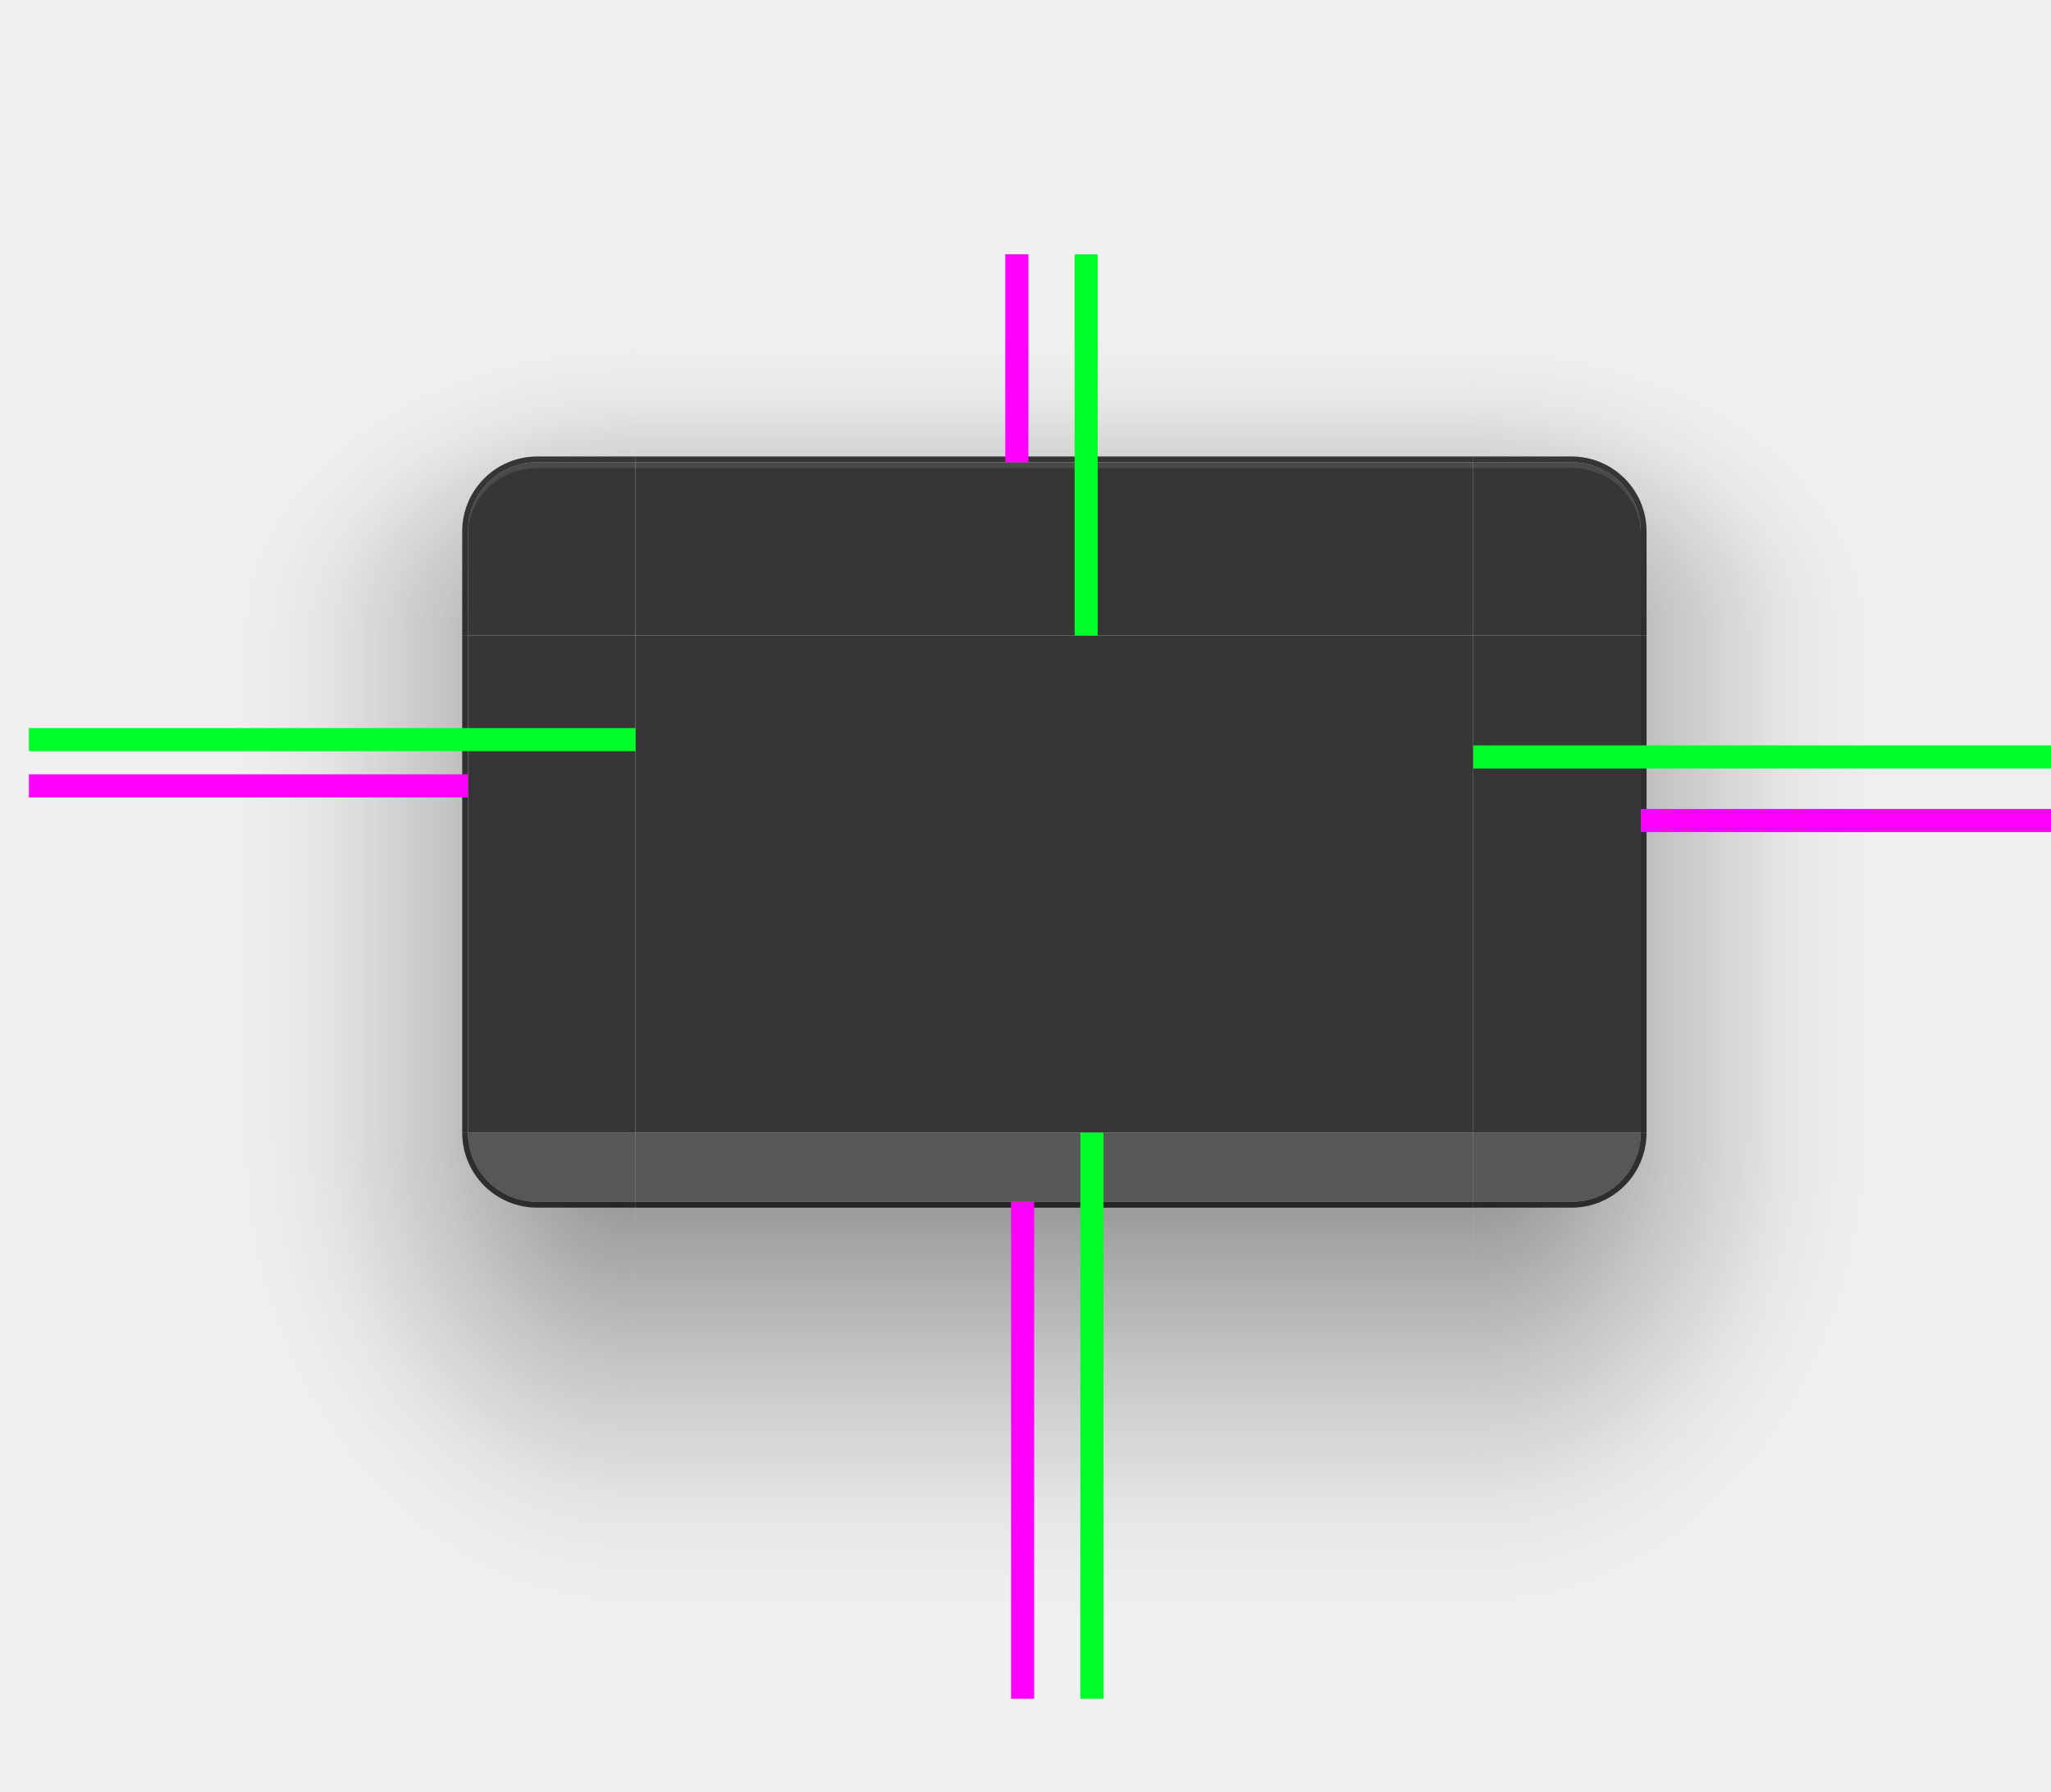
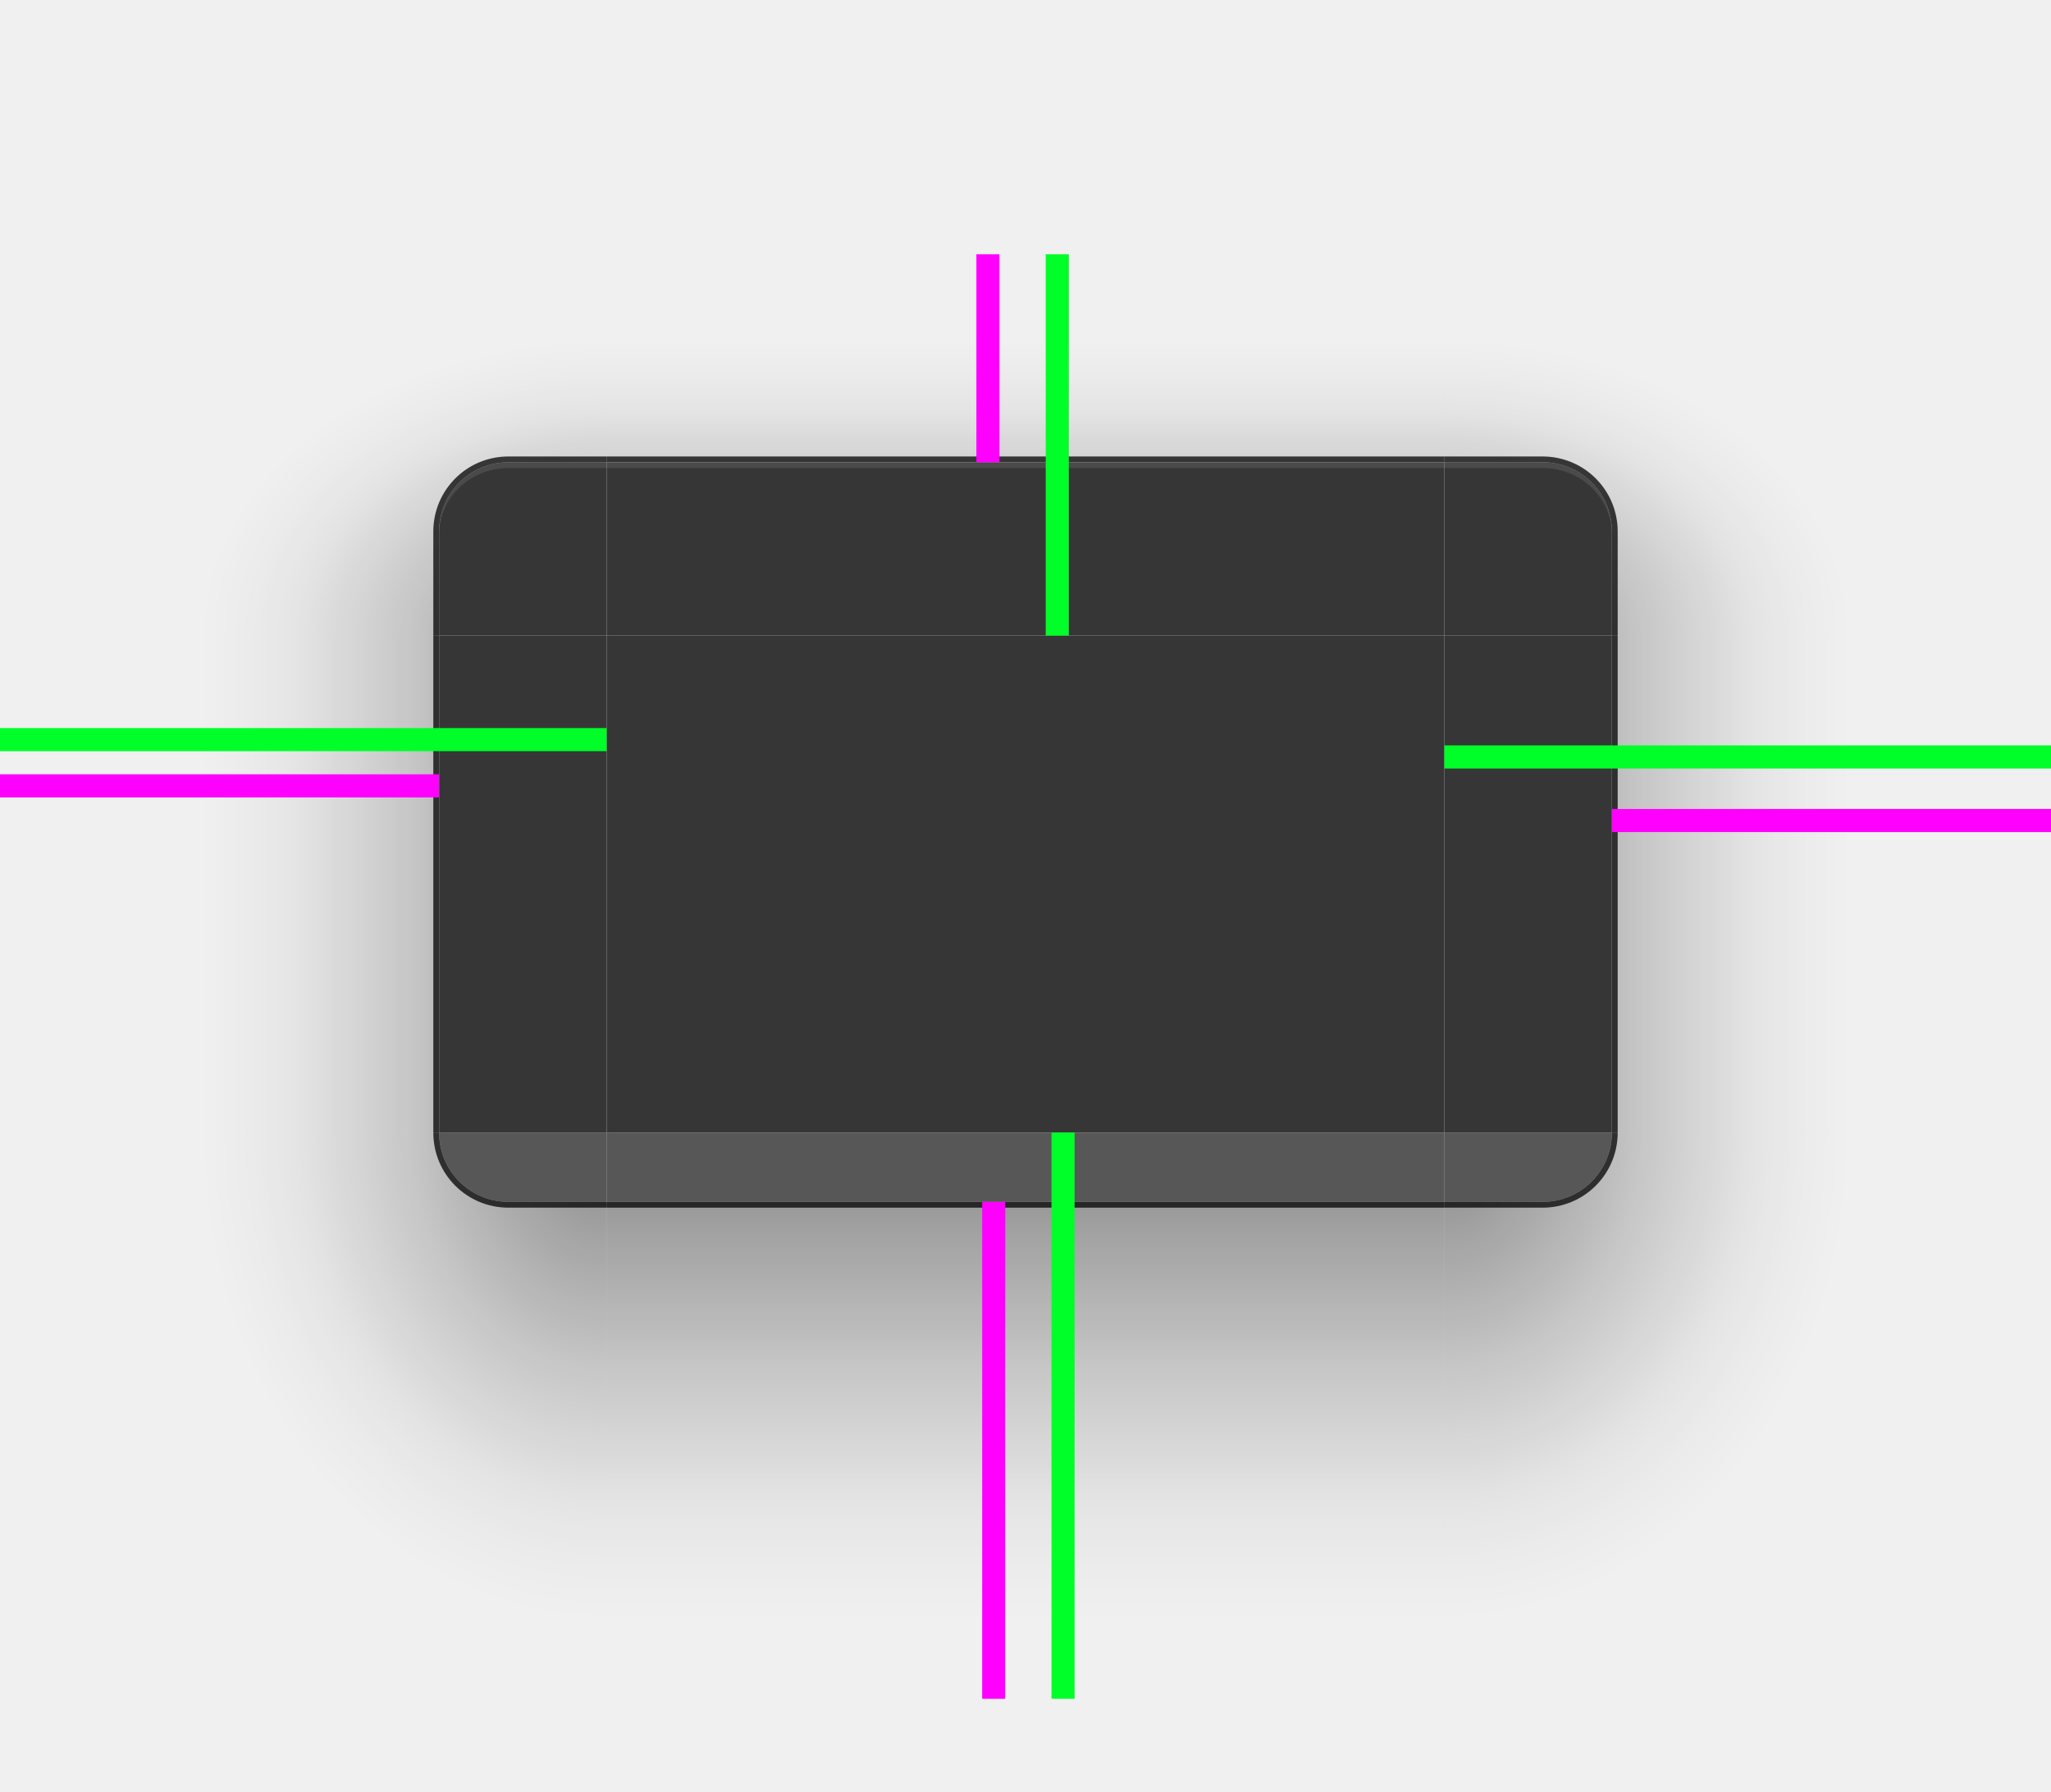
<svg xmlns="http://www.w3.org/2000/svg" xmlns:xlink="http://www.w3.org/1999/xlink" width="355" height="310" id="svg3642" version="1.0">
  <defs id="defs3644">
    <linearGradient id="shadow_active">
      <stop id="stop7028" offset="0" style="stop-color:#000000;stop-opacity:0.922;" />
      <stop id="stop7026" offset="0.125" style="stop-color:#000000;stop-opacity:0.741;" />
      <stop id="stop6834" offset="0.25" style="stop-color:#000000;stop-opacity:0.602;" />
      <stop id="stop6832" offset="0.5" style="stop-color:#000000;stop-opacity:0.331;" />
      <stop style="stop-color:#000000;stop-opacity:0.108;" offset="0.75" id="stop6836" />
      <stop id="stop6894" offset="0.875" style="stop-color:#000000;stop-opacity:0.039;" />
      <stop id="stop6721" offset="1" style="stop-color:#000000;stop-opacity:0;" />
    </linearGradient>
    <linearGradient xlink:href="#shadow_active" id="linearGradient5688" gradientUnits="userSpaceOnUse" gradientTransform="matrix(1,0,0,1.011765,0,137.2353)" x1="398" y1="138.14" x2="398" y2="221.163" />
    <linearGradient xlink:href="#shadow_active" id="linearGradient6612" gradientUnits="userSpaceOnUse" gradientTransform="matrix(1,0,0,1.028569,-215,50.00005)" x1="396" y1="64.167" x2="396" y2="14.583" />
    <linearGradient xlink:href="#shadow_inactive" id="linearGradient5688-2" gradientUnits="userSpaceOnUse" gradientTransform="matrix(1,0,0,1.011765,0,137.1573)" x1="398" y1="138.14" x2="398" y2="171.744" />
    <linearGradient id="shadow_inactive">
      <stop style="stop-color:#000000;stop-opacity:1;" offset="0" id="stop6719-25" />
      <stop id="stop6834-1" offset="0.25" style="stop-color:#000000;stop-opacity:0.639;" />
      <stop id="stop6832-0" offset="0.5" style="stop-color:#000000;stop-opacity:0.337;" />
      <stop style="stop-color:#000000;stop-opacity:0.108;" offset="0.75" id="stop6836-0" />
      <stop id="stop6894-7" offset="0.875" style="stop-color:#000000;stop-opacity:0.039;" />
      <stop id="stop6721-4" offset="1" style="stop-color:#000000;stop-opacity:0;" />
    </linearGradient>
    <linearGradient xlink:href="#shadow_inactive" id="linearGradient6612-5" gradientUnits="userSpaceOnUse" gradientTransform="translate(200,5)" x1="396" y1="66" x2="396" y2="30" />
    <linearGradient xlink:href="#shadow_active" id="linearGradient1126" gradientUnits="userSpaceOnUse" gradientTransform="matrix(1.013333,0,0,1,-3.265006,140)" x1="348.493" y1="99" x2="279.414" y2="99" />
    <radialGradient xlink:href="#shadow_active" id="radialGradient1306" gradientUnits="userSpaceOnUse" gradientTransform="matrix(9.4919759e-7,-2.914276,4.000001,1.1504403e-6,-211.6671,980.0163)" cx="296.477" cy="80.417" fx="296.477" fy="80.417" r="17.5" />
    <linearGradient xlink:href="#shadow_inactive" id="linearGradient1389" gradientUnits="userSpaceOnUse" gradientTransform="matrix(1.013333,0,0,1,-3.265006,140)" x1="348.493" y1="99.015" x2="304.086" y2="99.015" />
    <radialGradient xlink:href="#shadow_active" id="radialGradient965" gradientUnits="userSpaceOnUse" gradientTransform="matrix(-4.000002,3.2964352e-6,1.0208917e-6,-4.799999,688.0833,1147.871)" cx="48.271" cy="178.723" fx="48.271" fy="178.723" r="17.5" />
    <radialGradient xlink:href="#shadow_inactive" id="radialGradient967" gradientUnits="userSpaceOnUse" gradientTransform="matrix(-2.571429,8.7200345e-7,-2.0148289e-7,-1.942856,594.1251,638.0007)" cx="48.271" cy="181.177" fx="48.271" fy="181.177" r="17.5" />
    <radialGradient xlink:href="#shadow_inactive" id="radialGradient969" gradientUnits="userSpaceOnUse" gradientTransform="matrix(-3.7607938e-7,-2.057117,2.571432,-5.1233137e-7,263.2141,725.8343)" cx="296.451" cy="80.417" fx="296.451" fy="80.417" r="17.5" />
    <linearGradient xlink:href="#shadow_active" id="linearGradient968" gradientUnits="userSpaceOnUse" gradientTransform="matrix(1.013333,0,0,1,-3.265006,140)" x1="348.493" y1="99" x2="279.414" y2="99" />
    <linearGradient xlink:href="#shadow_inactive" id="linearGradient1012" gradientUnits="userSpaceOnUse" gradientTransform="matrix(1.013333,0,0,1,-3.265006,140)" x1="348.493" y1="99.015" x2="304.086" y2="99.015" />
  </defs>
  <g id="layer1" transform="translate(0,-90)">
    <g id="decoration-inactive-topleft" transform="translate(140,-31.063)">
      <path id="rect6520-3-2-6" style="opacity:0.5;fill:url(#radialGradient969);fill-opacity:1;stroke:none" d="m 365,50 v 66 h 76 V 98 c 0,-6.648 5.352,-12 12,-12 h 17 V 50 Z" transform="translate(-140,115.063)" />
      <path id="rect5073-4-9-6" style="fill:#2d2d2d;fill-opacity:1;stroke:none;stroke-width:1" d="m 313,201.063 c -6.648,0 -12,5.352 -12,12 v 17.936 0.064 h 29 v -30 z" />
      <path id="path955" style="opacity:0.05;fill:#ffffff;fill-opacity:1;stroke:none;stroke-width:1" d="m 313,201.063 c -6.648,0 -12,5.352 -12,12 v 1 c 0,-6.648 5.352,-12 12,-12 h 17 v -1 z" />
      <path id="path202" style="opacity:0.75;fill:#000000;fill-opacity:1;stroke:none" d="M 453 79 C 445.798 79 440 84.798 440 92 L 440 110 L 441 110 L 441 92 C 441 85.352 446.352 80 453 80 L 470 80 L 470 79 L 453 79 z " transform="translate(-140,121.063)" />
    </g>
-     <g transform="matrix(-1,0,0,1,604.875,3)" id="decoration-right">
+     <g transform="matrix(-1,0,0,1,599.875,3)" id="decoration-right">
      <path id="path960" d="m 244.875,197 v 86 h 76 v -86 z" style="opacity:0.5;fill:url(#linearGradient968);fill-opacity:1;stroke:none;stroke-width:1.007" />
      <path id="path962" style="opacity:0.75;fill:#000000;fill-opacity:1;stroke:none" d="m 284,116 v 86 h 1 v -86 z" transform="matrix(-1,0,0,1,604.875,81)" />
      <path transform="translate(-255.125,76)" id="path964" d="m 576,121 v 86 h 29 v -86 z" style="opacity:1;fill:#363636;fill-opacity:1;stroke:none" />
    </g>
-     <g id="decoration-bottom" transform="translate(-215,9)">
+     <g id="decoration-bottom" transform="translate(-220,9)">
      <path style="opacity:0.5;fill:url(#linearGradient5688);fill-opacity:1;stroke:none;stroke-width:1.006" d="m 325,289 v 86 h 145 v -86 z" id="path6217-8" />
      <path id="path6214-7" d="M 470,289 H 325 v 1 h 145 z" style="opacity:0.75;fill:#000000;fill-opacity:1;stroke:none;stroke-width:0.414" />
      <path id="path6211-7" d="M 470,277 H 325 v 12 h 145 z" style="opacity:0.75;fill:#242424;fill-opacity:1;stroke:none;stroke-width:1.414" />
    </g>
-     <path style="opacity:1;fill:#363636;fill-opacity:1;stroke:none" d="m 110,200 v 86 h 145 v -86 z" id="decoration-center" />
-     <g id="decoration-top" transform="translate(-215,-5.99995)">
+     <path style="opacity:1;fill:#363636;fill-opacity:1;stroke:none" d="m 105,200 v 86 h 145 v -86 z" id="decoration-center" />
+     <g id="decoration-top" transform="translate(-220,-5.99995)">
      <path id="path6055-5" style="opacity:0.5;fill:url(#linearGradient6612);fill-opacity:1;stroke:none;stroke-width:1.014" d="M 110,50 V 86 H 255 V 50 Z" transform="translate(215,89.99995)" />
      <path id="path6098-4" style="opacity:0.75;fill:#000000;fill-opacity:1;stroke:none" d="m 110,85 v 1 h 145 v -1 z" transform="translate(215,89.99995)" />
      <path style="opacity:1;fill:#363636;fill-opacity:1;stroke:none;stroke-width:1" d="m 325,176 v 30 h 145 v -30 z" id="path6092-3" />
      <path id="path966" d="m 325,176 v 1 h 145 v -1 z" style="opacity:0.1;fill:#ffffff;fill-opacity:1;stroke:none;stroke-width:0.183" />
    </g>
-     <g id="decoration-left" transform="translate(-239.875,3)">
+     <g id="decoration-left" transform="translate(-244.875,3)">
      <path style="opacity:0.5;fill:url(#linearGradient1126);fill-opacity:1;stroke:none;stroke-width:1.007" d="m 244.875,197 v 86 h 76 v -86 z" id="path6345-1" />
      <path id="path6342-6" style="opacity:0.75;fill:#000000;fill-opacity:1;stroke:none" d="m 80,116 v 86 h 1 v -86 z" transform="translate(239.875,81)" />
      <path style="opacity:1;fill:#363636;fill-opacity:1;stroke:none" d="m 576,121 v 86 h 29 v -86 z" id="path6339-9" transform="translate(-255.125,76)" />
    </g>
    <g id="decoration-inactive-bottom" transform="translate(145,9.07798)">
      <path style="opacity:0.5;fill:url(#linearGradient5688-2);fill-opacity:1;stroke:none;stroke-width:1.006" d="m 325,288.922 v 86 h 145 v -86 z" id="path6217-8-2" />
      <path id="path6214-7-4" d="M 470,288.922 H 325 v 1 h 145 z" style="opacity:0.75;fill:#000000;fill-opacity:1;stroke:none;stroke-width:0.392" />
      <path id="path6211-7-5" d="M 470,276.922 H 325 v 12 h 145 z" style="opacity:0.75;fill:#1a1a1a;fill-opacity:1;stroke:none;stroke-width:1.414" />
    </g>
    <path style="opacity:1;fill:#2d2d2d;fill-opacity:1;stroke:none" d="m 470,200 v 86 h 145 v -86 z" id="decoration-inactive-center" />
    <g id="decoration-inactive-top" transform="translate(145,-6)">
      <path style="opacity:0.5;fill:url(#linearGradient6612-5);fill-opacity:1;stroke:none" d="M 525,5 V 41 H 670 V 5 Z" transform="translate(-200,135)" id="path6055-5-5" />
      <path transform="translate(-145,90)" d="m 470,85 v 1 h 145 v -1 z" style="opacity:0.75;fill:#000000;fill-opacity:1;stroke:none" id="path6098-4-8" />
      <path style="opacity:1;fill:#2d2d2d;fill-opacity:1;stroke:none;stroke-width:1" d="m 325,176 v 30 h 145 v -30 z" id="path6092-3-3" />
      <path style="opacity:0.05;fill:#ffffff;fill-opacity:1;stroke:none;stroke-width:0.183" d="m 325,176 v 1 h 145 v -1 z" id="path996" />
    </g>
    <g id="decoration-inactive-left" transform="translate(120.125,2.98452)">
      <path style="opacity:0.5;fill:url(#linearGradient1389);fill-opacity:1;stroke:none;stroke-width:1.007" d="m 244.875,197.015 v 86 l 76,-0.015 v -85.985 z" id="path6345-1-1" />
      <path id="path6342-6-6" d="m 319.875,197.015 v 86 h 1 v -86 z" style="opacity:0.75;fill:#000000;fill-opacity:1;stroke:none;stroke-width:0.447" />
      <path style="opacity:1;fill:#2d2d2d;fill-opacity:1;stroke:none" d="m 320.875,197.015 v 86 h 29 v -86 z" id="path6339-9-9" />
    </g>
-     <g transform="translate(-385,-4.000015)" id="decoration-bottomleft">
-       <path id="rect7023-1" style="opacity:0.75;fill:#242424;fill-opacity:1;stroke:none" d="M 81 196 C 81 202.648 86.352 208 93 208 L 110 208 L 110 196 L 81 196 z " transform="translate(385,94.00002)" />
+     <g transform="translate(-390,-4.000015)" id="decoration-bottomleft">
+       <path id="rect7023-1" style="opacity:0.75;fill:#242424;fill-opacity:1;stroke:none" d="m 81,196 c 0,6.648 5.352,12 12,12 h 17 v -12 z" transform="translate(385,94.00002)" />
      <path id="rect5099-9-5" style="opacity:0.5;fill:url(#radialGradient965);fill-opacity:1;stroke:none" d="m 390,290 v 98 h 105 v -86 h -17 c -6.648,0 -12,-5.352 -12,-12 z" />
      <path id="path168" style="opacity:0.75;fill:#000000;fill-opacity:1;stroke:none" d="m 465,290 c 0,7.202 5.798,13 13,13 h 17 v -1 h -17 c -6.648,0 -12,-5.352 -12,-12 z" />
    </g>
    <g id="decoration-inactive-bottomleft">
      <path id="path4207" style="opacity:0.75;fill:#1a1a1a;fill-opacity:1;stroke:none;stroke-width:1.414" d="m 441,196 c 0,6.648 5.352,12 12,12 h 14 3 v -12 z" transform="translate(0,90)" />
      <path id="rect5099-9-6" style="opacity:0.5;fill:url(#radialGradient967);fill-opacity:1;stroke:none" d="m 365,286 v 98 h 105 v -86 h -3 -14 c -6.648,0 -12,-5.352 -12,-12 z" />
      <path id="path188" style="opacity:0.75;fill:#000000;fill-opacity:1;stroke:none" d="m 440,286 c 0,7.202 5.798,13 13,13 h 14 l 3,-2e-5 V 298 h -3 -14 c -6.648,0 -12,-5.352 -12,-12 z" />
    </g>
-     <rect style="opacity:1;fill:#ff00ff;fill-opacity:1;stroke:none;stroke-width:0.447" id="shadow-hint-top-margin" width="4" height="36" x="174" y="134" />
-     <rect style="opacity:1;fill:#ff00ff;fill-opacity:1;stroke:none;stroke-width:1.183" id="shadow-hint-bottom-margin" width="4" height="86" x="175" y="298" />
-     <rect style="opacity:1;fill:#ff00ff;fill-opacity:1;stroke:none;stroke-width:0.707" id="shadow-hint-right-margin" width="76" height="4" x="284" y="230" />
-     <rect style="opacity:1;fill:#ff00ff;fill-opacity:1;stroke:none;stroke-width:0.707" id="shadow-hint-left-margin" width="76" height="4" x="5" y="224" />
-     <rect id="hint-top-margin" width="4" height="66" x="186" y="134" style="fill:#00ff29;fill-opacity:1;stroke:none;stroke-width:1.085" />
-     <rect id="hint-bottom-margin" width="4" height="98" x="187" y="286" style="fill:#00ff29;fill-opacity:1;stroke:none;stroke-width:1.119" />
-     <rect id="hint-right-margin" width="4" height="105" x="219" y="-360" transform="rotate(90)" style="fill:#00ff29;fill-opacity:1;stroke:none;stroke-width:1.085" />
-     <rect id="hint-left-margin" width="4" height="105" x="216" y="-110" transform="rotate(90)" style="fill:#00ff29;fill-opacity:1;stroke:none;stroke-width:1.085" />
-     <g transform="matrix(-1,0,0,1,535,-31.0625)" id="decoration-topleft">
+     <rect style="opacity:1;fill:#ff00ff;fill-opacity:1;stroke:none;stroke-width:0.447" id="shadow-hint-top-margin" width="4" height="36" x="169" y="134" />
+     <rect style="opacity:1;fill:#ff00ff;fill-opacity:1;stroke:none;stroke-width:1.183" id="shadow-hint-bottom-margin" width="4" height="86" x="170" y="298" />
+     <rect style="opacity:1;fill:#ff00ff;fill-opacity:1;stroke:none;stroke-width:0.707" id="shadow-hint-right-margin" width="76" height="4" x="279" y="230" />
+     <rect style="opacity:1;fill:#ff00ff;fill-opacity:1;stroke:none;stroke-width:0.707" id="shadow-hint-left-margin" width="76" height="4" x="0" y="224" />
+     <rect id="hint-top-margin" width="4" height="66" x="181" y="134" style="fill:#00ff29;fill-opacity:1;stroke:none;stroke-width:1.085" />
+     <rect id="hint-bottom-margin" width="4" height="98" x="182" y="286" style="fill:#00ff29;fill-opacity:1;stroke:none;stroke-width:1.119" />
+     <rect id="hint-right-margin" width="4" height="105" x="219" y="-355" transform="rotate(90)" style="fill:#00ff29;fill-opacity:1;stroke:none;stroke-width:1.085" />
+     <rect id="hint-left-margin" width="4" height="105" x="216" y="-105" transform="rotate(90)" style="fill:#00ff29;fill-opacity:1;stroke:none;stroke-width:1.085" />
+     <g transform="matrix(-1,0,0,1,530,-31.0625)" id="decoration-topleft">
      <path id="path1019" style="opacity:0.5;fill:url(#radialGradient1306);fill-opacity:1;stroke:none" d="m 5,50 v 66 H 81 V 98 c 0,-6.648 5.352,-12 12,-12 h 17 V 50 Z" transform="matrix(-1,0,0,1,535,115.0625)" />
      <path id="path1023" style="fill:#363636;fill-opacity:1;stroke:none;stroke-width:1" d="m 442,201.062 c 6.648,0 12,5.352 12,12 v 18 h -29 v -30 z" />
      <path d="m 442,201.062 c 6.648,0 12,5.352 12,12 v 0.6 c 0,-6.426 -5.352,-11.6 -12,-11.6 h -17 v -1 z" style="opacity:0.1;fill:#ffffff;fill-opacity:1;stroke:none;stroke-width:1" id="path961" />
      <path id="path187" style="opacity:0.75;fill:#000000;fill-opacity:1;stroke:none" d="m 93,85 c -7.202,0 -13,5.798 -13,13 v 18 h 1 V 98 c 0,-6.648 5.352,-12 12,-12 h 17 v -1 z" transform="matrix(-1,0,0,1,535,115.0625)" />
    </g>
    <g transform="matrix(-1,0,0,1,964.875,2.98452)" id="decoration-inactive-right">
      <path id="path1004" d="m 244.875,197.015 v 86 l 76,-0.015 v -85.985 z" style="opacity:0.5;fill:url(#linearGradient1012);fill-opacity:1;stroke:none;stroke-width:1.007" />
      <path style="opacity:0.75;fill:#000000;fill-opacity:1;stroke:none;stroke-width:0.447" d="m 319.875,197.015 v 86 h 1 v -86 z" id="path1006" />
      <path id="path1008" d="m 320.875,197.015 v 86 h 29 v -86 z" style="opacity:1;fill:#2d2d2d;fill-opacity:1;stroke:none" />
    </g>
-     <use x="0" y="0" xlink:href="#decoration-topleft" id="decoration-topright" transform="matrix(-1,0,0,1,365,0)" width="100%" height="100%" />
+     <use x="0" y="0" xlink:href="#decoration-topleft" id="decoration-topright" transform="matrix(-1,0,0,1,355,0)" width="100%" height="100%" />
    <use x="0" y="0" xlink:href="#decoration-inactive-topleft" id="decoration-inactive-topright" transform="matrix(-1,0,0,1,1085,0)" width="100%" height="100%" />
-     <use x="0" y="0" xlink:href="#decoration-bottomleft" id="decoration-bottomright" transform="matrix(-1,0,0,1,365,0)" width="100%" height="100%" />
+     <use x="0" y="0" xlink:href="#decoration-bottomleft" id="decoration-bottomright" transform="matrix(-1,0,0,1,355,0)" width="100%" height="100%" />
    <use x="0" y="0" xlink:href="#decoration-inactive-bottomleft" id="decoration-inactive-bottomright" transform="matrix(-1,0,0,1,1085,0)" width="100%" height="100%" />
    <g transform="translate(534.2391,-31.063)" id="mask-topleft">
      <path id="path957" d="m 365,50 v 66 h 76 V 98 c 0,-6.648 5.352,-12 12,-12 h 17 V 50 Z" transform="translate(-140,115.063)" style="fill:none" />
      <path d="m 313,201.063 c -6.648,0 -12,5.352 -12,12 v 17.936 0.064 h 29 v -30 z" id="path1101" />
    </g>
    <g id="mask-bottom" transform="translate(539.2391,9.07798)">
      <path d="m 325,288.922 v 86 h 145 v -86 z" id="path975" style="fill:none" />
      <path id="path979" d="M 470,276.922 H 325 v 12 h 145 z" />
    </g>
    <g id="mask-center">
      <path d="m 864.239,200 v 86 h 145 v -86 z" id="path983" />
    </g>
    <g id="mask-top" transform="translate(539.2391,-6)">
      <path d="M 525,5 V 41 H 670 V 5 Z" transform="translate(-200,135)" id="path985" style="fill:none" />
      <path d="m 325,176 v 30 h 145 v -30 z" id="path989" />
    </g>
    <g id="mask-left" transform="translate(514.3641,2.98452)">
      <path d="m 244.875,197.015 v 86 l 76,-0.015 v -85.985 z" id="path995" style="fill:none" />
      <path d="m 320.875,197.015 v 86 h 29 v -86 z" id="path999" />
    </g>
    <g id="mask-bottomleft" transform="translate(394.2391)">
      <path id="path1003" d="m 441,196 c 0,6.648 5.352,12 12,12 h 14 3 v -12 z" transform="translate(0,90)" />
      <path id="path1005" d="m 365,286 v 98 h 105 v -86 h -3 -14 c -6.648,0 -12,-5.352 -12,-12 z" style="fill:none" />
    </g>
    <use x="0" y="0" xlink:href="#mask-topleft" id="mask-topright" transform="matrix(-1,0,0,1,1873.478,0)" width="100%" height="100%" />
    <use x="0" y="0" xlink:href="#mask-bottomleft" id="mask-bottomright" transform="matrix(-1,0,0,1,1873.478,0)" width="100%" height="100%" />
    <use x="0" y="0" xlink:href="#mask-left" id="mask-right" transform="matrix(-1,0,0,1,1873.478,0)" width="100%" height="100%" />
  </g>
</svg>
